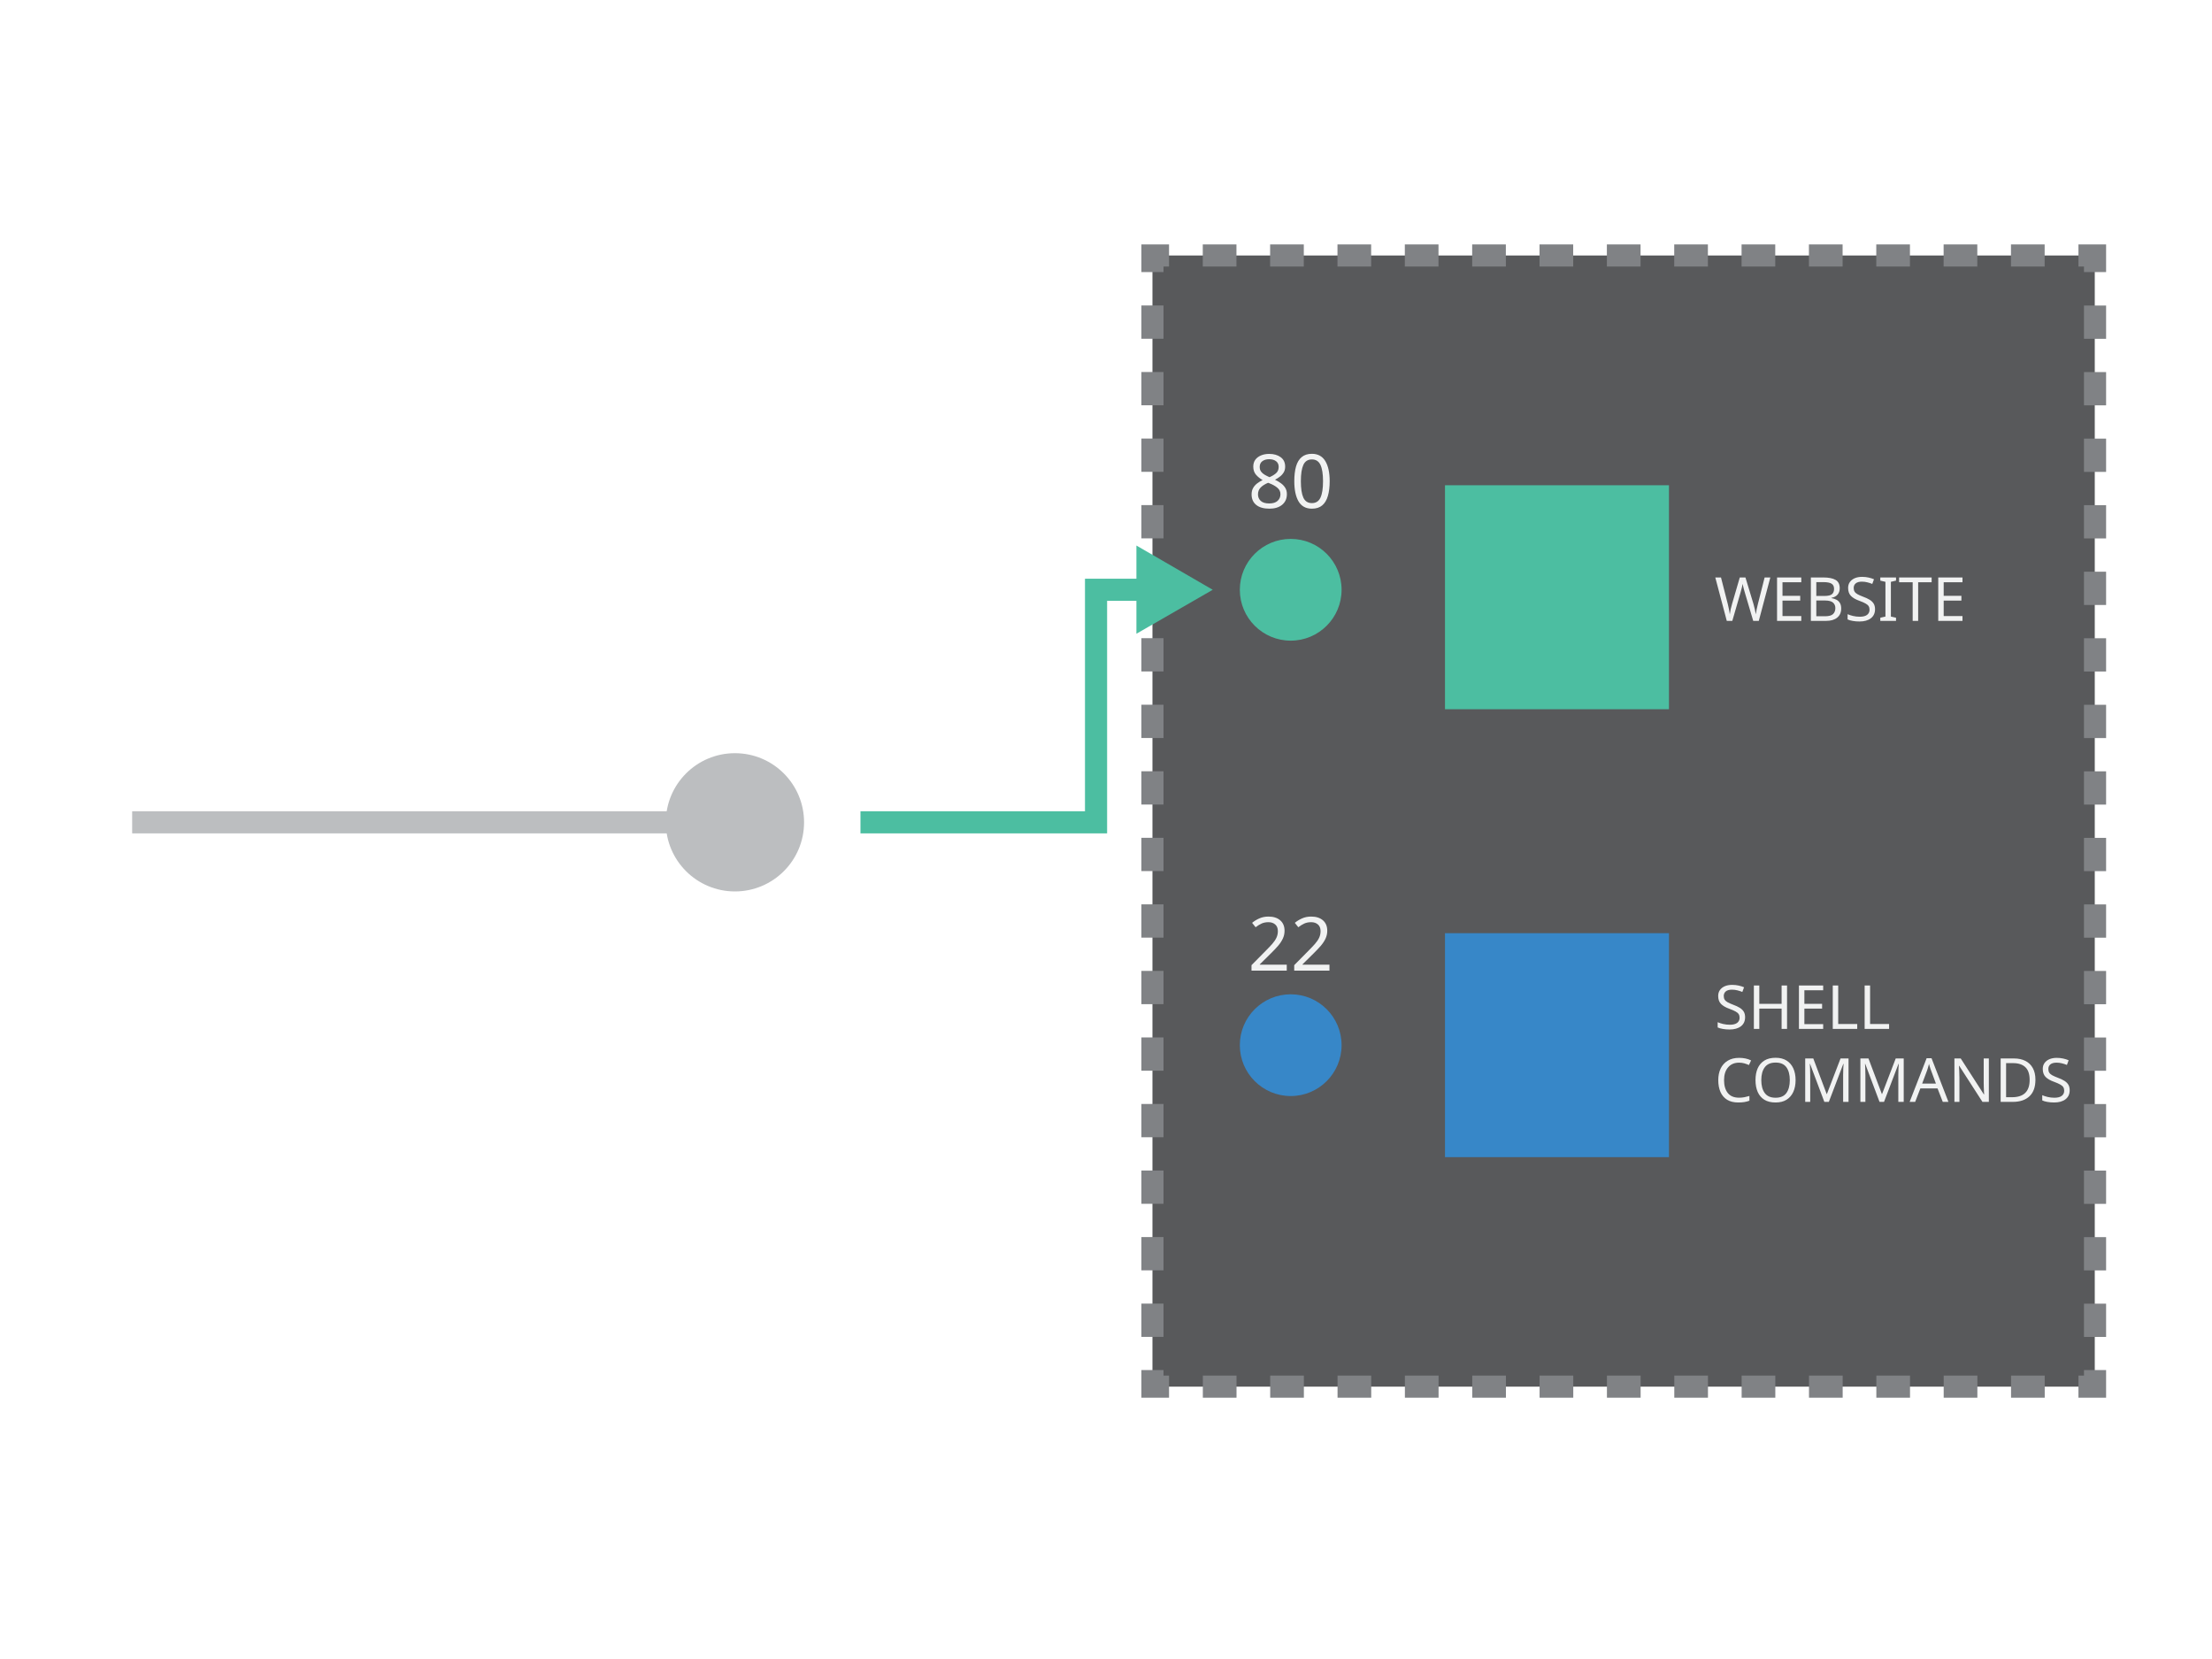
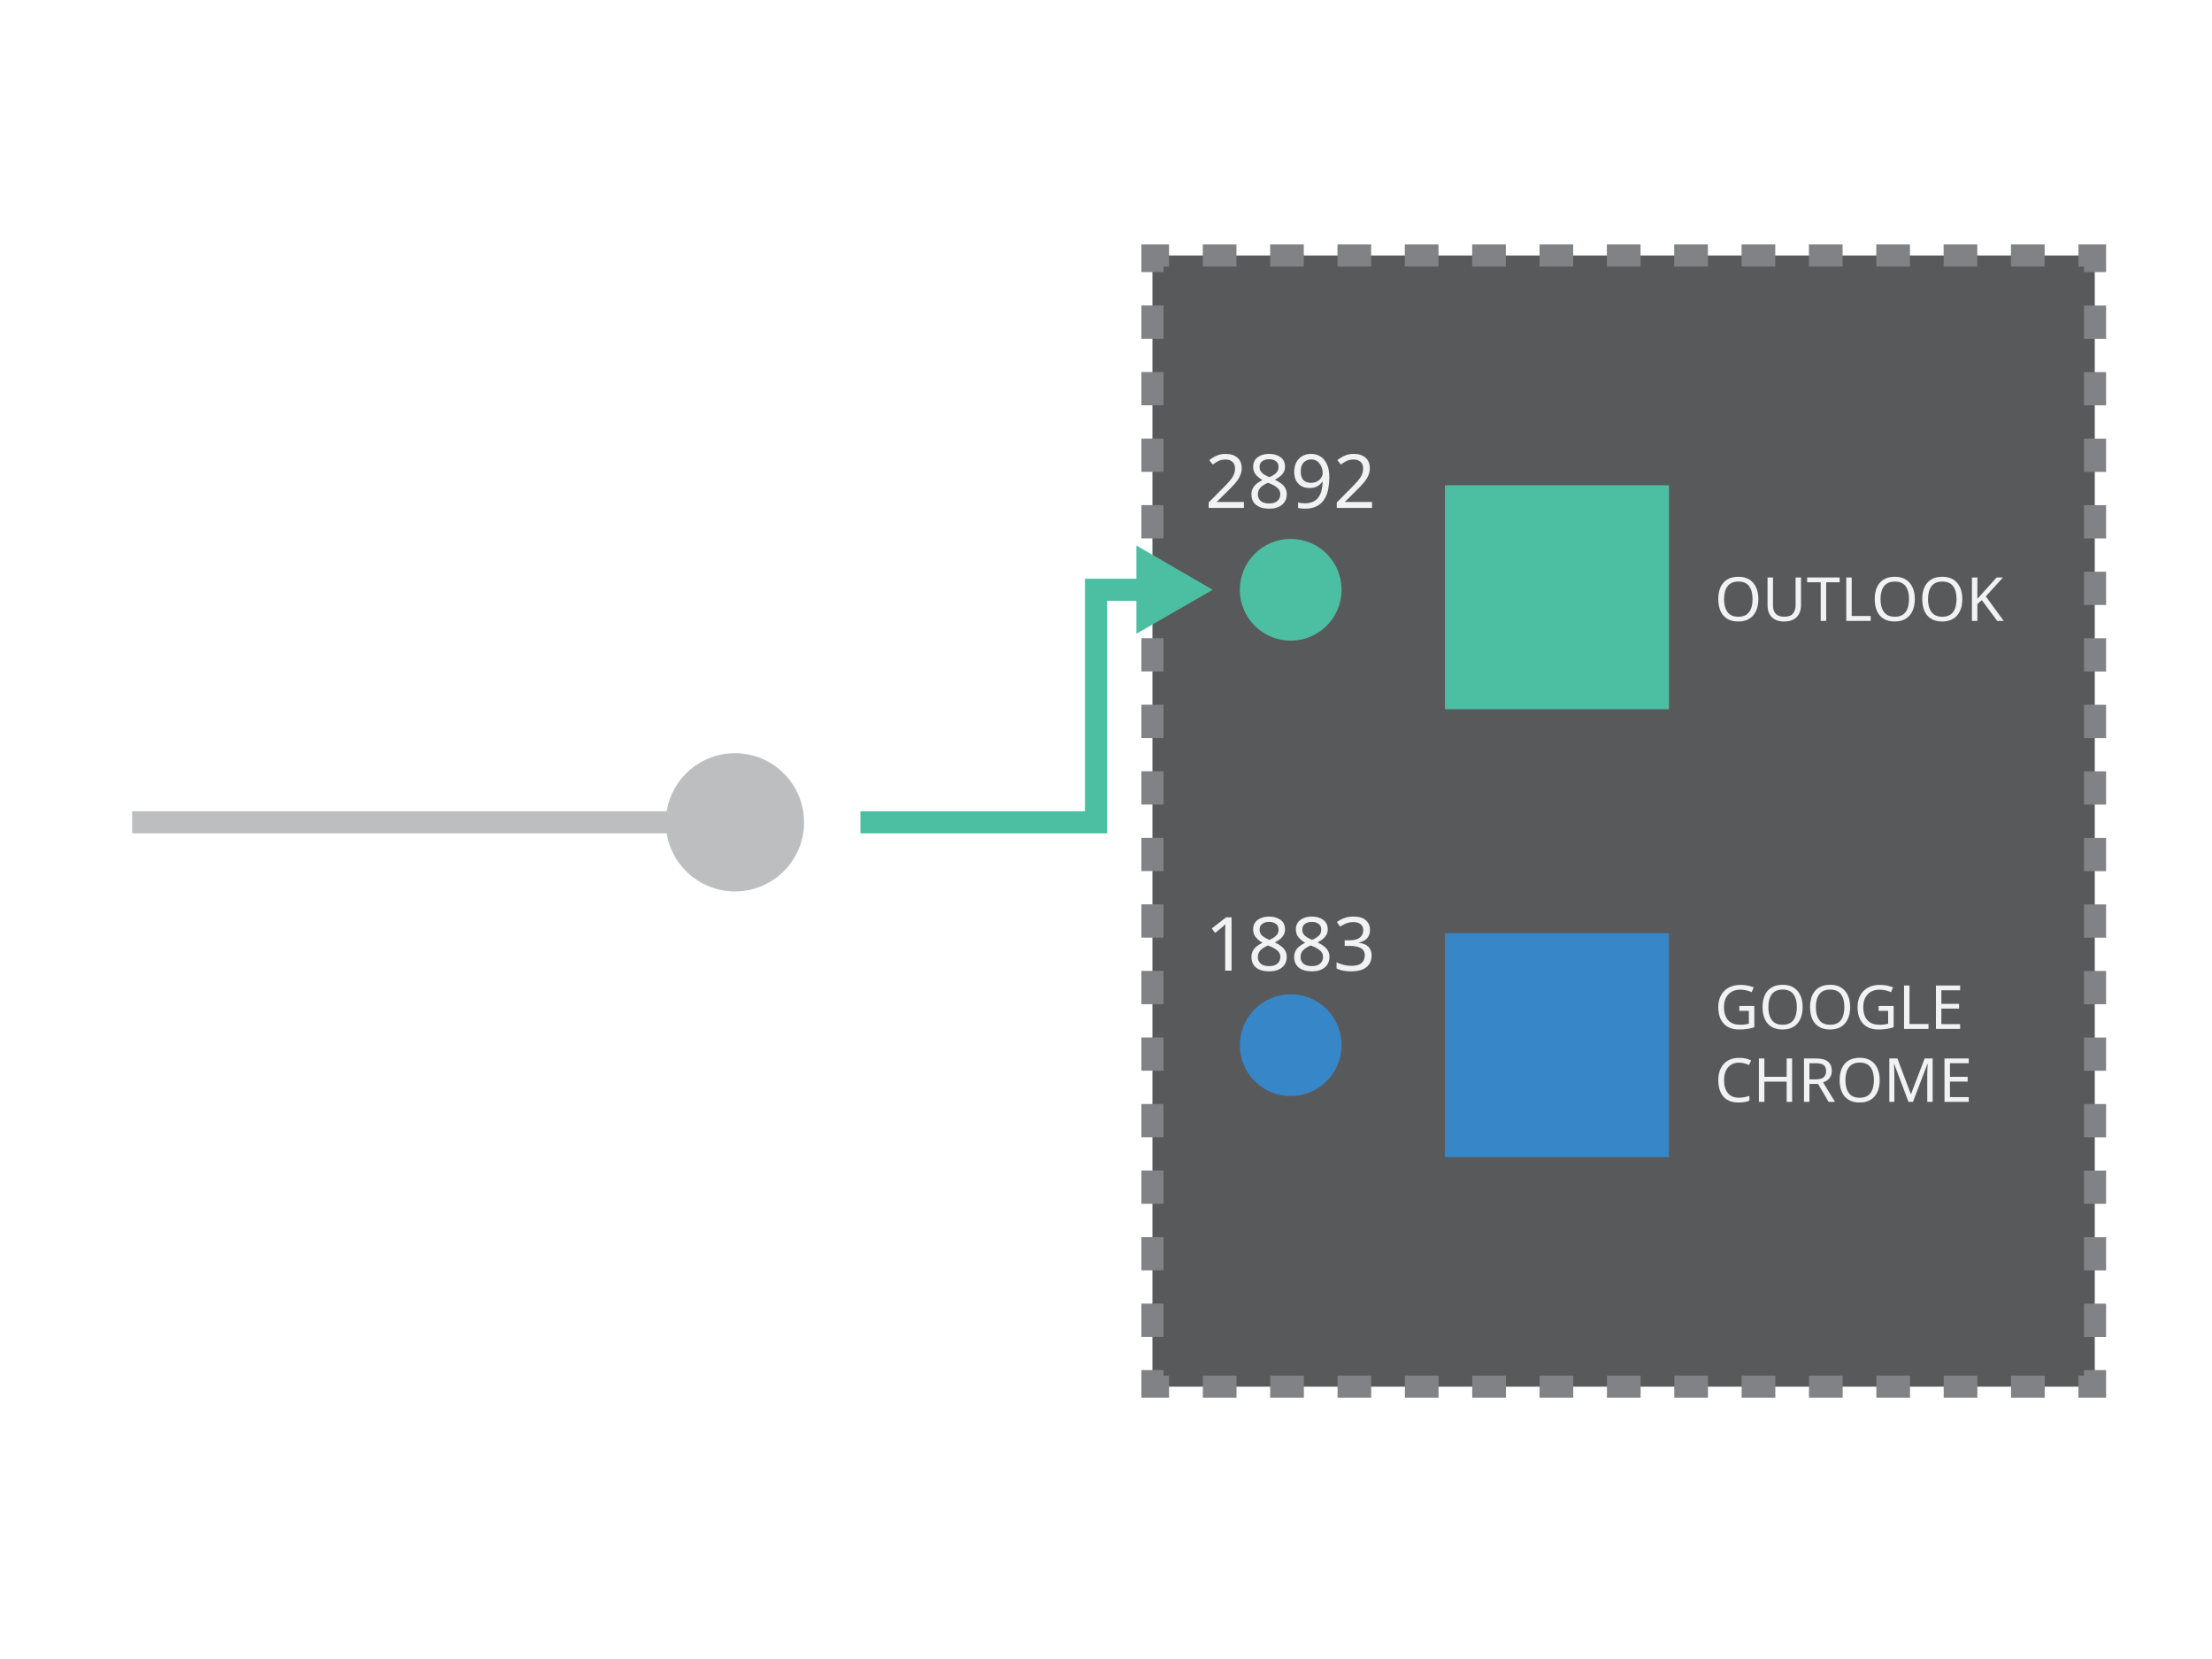
<svg xmlns="http://www.w3.org/2000/svg" version="1.1" x="0px" y="0px" viewBox="0 0 800 600" enable-background="new 0 0 800 600" xml:space="preserve">
  <g id="Layer_1" display="none">
    <rect display="inline" fill="#414042" width="801" height="600" />
  </g>
  <g id="Layer_7">
    <g id="machine">
      <g>
        <rect x="416.8" y="92.4" fill="#58595B" width="340.8" height="409.1" />
        <g>
          <polyline fill="none" stroke="#808285" stroke-width="8" stroke-miterlimit="10" points="757.7,495.5 757.7,501.5 751.7,501.5           " />
          <line fill="none" stroke="#808285" stroke-width="8" stroke-miterlimit="10" stroke-dasharray="12.179,12.179" x1="739.5" y1="501.5" x2="428.9" y2="501.5" />
          <polyline fill="none" stroke="#808285" stroke-width="8" stroke-miterlimit="10" points="422.8,501.5 416.8,501.5 416.8,495.5           " />
          <line fill="none" stroke="#808285" stroke-width="8" stroke-miterlimit="10" stroke-dasharray="12.033,12.033" x1="416.8" y1="483.5" x2="416.8" y2="104.5" />
          <polyline fill="none" stroke="#808285" stroke-width="8" stroke-miterlimit="10" points="416.8,98.4 416.8,92.4 422.8,92.4           " />
          <line fill="none" stroke="#808285" stroke-width="8" stroke-miterlimit="10" stroke-dasharray="12.179,12.179" x1="435" y1="92.4" x2="745.6" y2="92.4" />
          <polyline fill="none" stroke="#808285" stroke-width="8" stroke-miterlimit="10" points="751.7,92.4 757.7,92.4 757.7,98.4           " />
          <line fill="none" stroke="#808285" stroke-width="8" stroke-miterlimit="10" stroke-dasharray="12.033,12.033" x1="757.7" y1="110.5" x2="757.7" y2="489.5" />
        </g>
      </g>
      <g id="Layer_3_copy">
        <rect x="522.6" y="337.5" fill="#3787C8" width="81" height="81" />
        <rect x="522.6" y="175.5" fill="#4CBEA1" width="81" height="81" />
      </g>
-       <text transform="matrix(1 0 0 1 620.0916 224.5494)" fill="#F1F2F2" font-family="'Roboto-Bold'" font-size="22">WEBSITE</text>
+       <text transform="matrix(1 0 0 1 620.0916 224.5494)" fill="#F1F2F2" font-family="'Roboto-Bold'" font-size="22">OUTLOOK</text>
      <text transform="matrix(1 0 0 1 620.0916 372.1128)">
-         <tspan x="0" y="0" fill="#F1F2F2" font-family="'Roboto-Bold'" font-size="22">SHELL</tspan>
-         <tspan x="0" y="26.4" fill="#F1F2F2" font-family="'Roboto-Bold'" font-size="22">COMMANDS</tspan>
+         <tspan x="0" y="0" fill="#F1F2F2" font-family="'Roboto-Bold'" font-size="22">GOOGLE</tspan>
+         <tspan x="0" y="26.4" fill="#F1F2F2" font-family="'Roboto-Bold'" font-size="22">CHROME</tspan>
      </text>
      <circle fill="#BCBEC0" cx="265.8" cy="297.4" r="25" />
      <line fill="none" stroke="#BCBEC0" stroke-width="8" stroke-miterlimit="10" x1="265.8" y1="297.4" x2="47.8" y2="297.4" />
    </g>
    <g id="message" display="none">
      <g display="inline">
        <g>
          <line fill="none" stroke="#E26F4F" stroke-width="8" stroke-miterlimit="10" x1="311.2" y1="297.4" x2="362.9" y2="297.4" />
          <g>
            <polygon fill="#E26F4F" points="358.2,313.4 385.8,297.4 358.2,281.5      " />
          </g>
        </g>
      </g>
    </g>
    <g id="port" display="none">
      <g display="inline">
        <g>
          <line fill="none" stroke="#E26F4F" stroke-width="8" stroke-miterlimit="10" x1="311.2" y1="297.4" x2="415.7" y2="297.1" />
          <g>
            <polygon fill="#E26F4F" points="411.1,313 438.6,297 411,281.1      " />
          </g>
        </g>
      </g>
      <circle display="inline" fill="#E26F4F" cx="466.8" cy="297.4" r="18.4" />
    </g>
    <g id="port_unicity">
      <g>
        <g>
          <polyline fill="none" stroke="#4CBEA1" stroke-width="8" stroke-miterlimit="10" points="311.2,297.4 396.4,297.4 396.4,213.3       415.7,213.3     " />
          <g>
            <polygon fill="#4CBEA1" points="411,229.2 438.6,213.3 411,197.3      " />
          </g>
        </g>
      </g>
      <circle fill="#4CBEA1" cx="466.8" cy="213.3" r="18.4" />
      <circle fill="#3787C8" cx="466.8" cy="378" r="18.4" />
-       <text transform="matrix(1 0 0 1 451.3267 183.704)" fill="#F1F2F2" font-family="'Roboto-Bold'" font-size="27">80</text>
-       <text transform="matrix(1 0 0 1 451.3267 351.0373)" fill="#F1F2F2" font-family="'Roboto-Bold'" font-size="27">22</text>
+       <text transform="matrix(1 0 0 1 435.8354 183.704)" fill="#F1F2F2" font-family="'Roboto-Bold'" font-size="27">2892</text>
+       <text transform="matrix(1 0 0 1 435.8354 351.0373)" fill="#F1F2F2" font-family="'Roboto-Bold'" font-size="27">1883</text>
    </g>
  </g>
  <g id="Layer_8" display="none">
-     <g id="DoS" display="inline">
-       <line fill="none" stroke="#E26F4F" stroke-width="8" stroke-miterlimit="10" x1="462.8" y1="235.9" x2="339.3" y2="358.3" />
-       <circle fill="#E26F4F" cx="339.3" cy="358.3" r="17.1" />
+     <g id="DoS">
+       <line display="inline" fill="none" stroke="#E26F4F" stroke-width="8" stroke-miterlimit="10" x1="462.8" y1="235.9" x2="339.3" y2="358.3" />
+       <circle display="inline" fill="#E26F4F" cx="339.3" cy="358.3" r="17.1" />
    </g>
    <g id="machine_copy" display="inline">
      <g>
        <rect x="523.1" y="95.7" fill="#58595B" width="233" height="279.7" />
        <g>
          <polyline fill="none" stroke="#808285" stroke-width="8" stroke-miterlimit="10" points="756.1,369.4 756.1,375.4 750.1,375.4           " />
          <line fill="none" stroke="#808285" stroke-width="8" stroke-miterlimit="10" stroke-dasharray="11.633,11.633" x1="738.5" y1="375.4" x2="534.9" y2="375.4" />
          <polyline fill="none" stroke="#808285" stroke-width="8" stroke-miterlimit="10" points="529.1,375.4 523.1,375.4 523.1,369.4           " />
          <line fill="none" stroke="#808285" stroke-width="8" stroke-miterlimit="10" stroke-dasharray="11.638,11.638" x1="523.1" y1="357.7" x2="523.1" y2="107.5" />
          <polyline fill="none" stroke="#808285" stroke-width="8" stroke-miterlimit="10" points="523.1,101.7 523.1,95.7 529.1,95.7           " />
          <line fill="none" stroke="#808285" stroke-width="8" stroke-miterlimit="10" stroke-dasharray="11.633,11.633" x1="540.7" y1="95.7" x2="744.3" y2="95.7" />
          <polyline fill="none" stroke="#808285" stroke-width="8" stroke-miterlimit="10" points="750.1,95.7 756.1,95.7 756.1,101.7           " />
          <line fill="none" stroke="#808285" stroke-width="8" stroke-miterlimit="10" stroke-dasharray="11.638,11.638" x1="756.1" y1="113.3" x2="756.1" y2="363.6" />
        </g>
      </g>
      <g id="Layer_3_copy_2">
        <rect x="639.6" y="208.2" fill="#4CBEA1" width="55.4" height="55.4" />
      </g>
      <circle fill="#BCBEC0" cx="462.8" cy="235.9" r="17.1" />
      <circle fill="#4CBEA1" cx="590.8" cy="235.9" r="17.1" />
      <circle fill="#BCBEC0" cx="215.8" cy="235.9" r="17.1" />
      <line fill="none" stroke="#BCBEC0" stroke-width="8" stroke-miterlimit="10" x1="462.8" y1="235.9" x2="215.8" y2="235.9" />
      <g>
        <path fill="none" d="M492,235.9" />
-       </g>
-       <g>
-         <g>
-           <line fill="none" stroke="#4CBEA1" stroke-width="7" stroke-miterlimit="10" x1="492" y1="235.9" x2="538.9" y2="235.9" />
-           <g>
-             <polygon fill="#4CBEA1" points="534.8,249.8 559,235.9 534.8,221.9      " />
-           </g>
-         </g>
      </g>
    </g>
    <g id="machine_trojan">
      <g display="inline">
        <rect x="523.1" y="95.7" fill="#58595B" width="233" height="279.7" />
        <g>
          <polyline fill="none" stroke="#808285" stroke-width="8" stroke-miterlimit="10" points="756.1,369.4 756.1,375.4 750.1,375.4           " />
          <line fill="none" stroke="#808285" stroke-width="8" stroke-miterlimit="10" stroke-dasharray="11.633,11.633" x1="738.5" y1="375.4" x2="534.9" y2="375.4" />
          <polyline fill="none" stroke="#808285" stroke-width="8" stroke-miterlimit="10" points="529.1,375.4 523.1,375.4 523.1,369.4           " />
          <line fill="none" stroke="#808285" stroke-width="8" stroke-miterlimit="10" stroke-dasharray="11.638,11.638" x1="523.1" y1="357.7" x2="523.1" y2="107.5" />
          <polyline fill="none" stroke="#808285" stroke-width="8" stroke-miterlimit="10" points="523.1,101.7 523.1,95.7 529.1,95.7           " />
          <line fill="none" stroke="#808285" stroke-width="8" stroke-miterlimit="10" stroke-dasharray="11.633,11.633" x1="540.7" y1="95.7" x2="744.3" y2="95.7" />
          <polyline fill="none" stroke="#808285" stroke-width="8" stroke-miterlimit="10" points="750.1,95.7 756.1,95.7 756.1,101.7           " />
          <line fill="none" stroke="#808285" stroke-width="8" stroke-miterlimit="10" stroke-dasharray="11.638,11.638" x1="756.1" y1="113.3" x2="756.1" y2="363.6" />
        </g>
      </g>
      <g id="Layer_3_copy_4" display="inline">
        <rect x="639.6" y="147.2" fill="#4CBEA1" width="55.4" height="55.4" />
        <rect x="639.6" y="269.4" fill="#E26F4F" width="55.4" height="55.4" />
      </g>
      <circle display="inline" fill="#BCBEC0" cx="462.8" cy="235.9" r="17.1" />
      <circle display="inline" fill="#4CBEA1" cx="590.8" cy="174.9" r="17.1" />
      <circle display="inline" fill="#E26F4F" cx="590.8" cy="297.1" r="17.1" />
      <circle display="inline" fill="#BCBEC0" cx="215.8" cy="235.9" r="17.1" />
      <line display="inline" fill="none" stroke="#BCBEC0" stroke-width="8" stroke-miterlimit="10" x1="462.8" y1="235.9" x2="215.8" y2="235.9" />
      <g display="inline">
        <g>
          <polyline fill="none" stroke="#4CBEA1" stroke-width="7" stroke-miterlimit="10" points="488.7,223.2 524.7,223.2 524.7,174.9       546.2,174.9     " />
          <g>
            <polygon fill="#4CBEA1" points="542.2,188.8 566.3,174.9 542.2,160.9      " />
          </g>
        </g>
      </g>
      <g display="inline">
        <g>
          <polyline fill="none" stroke="#E26F4F" stroke-width="7" stroke-miterlimit="10" points="566.3,297.1 524.7,297.1 524.7,249.4       508.8,249.4     " />
          <g>
            <polygon fill="#E26F4F" points="512.8,235.4 488.7,249.4 512.8,263.4      " />
          </g>
        </g>
      </g>
    </g>
    <g id="DoS_copy">
      <line display="inline" fill="none" stroke="#E26F4F" stroke-width="8" stroke-miterlimit="10" x1="462.8" y1="235.9" x2="339.3" y2="358.3" />
      <circle display="inline" fill="#E26F4F" cx="339.3" cy="358.3" r="17.1" />
    </g>
    <g id="machine_dos">
      <rect x="523.1" y="95.7" display="inline" fill="#58595B" stroke="#808285" stroke-width="8" stroke-miterlimit="10" width="233" height="279.7" />
      <g id="Layer_3_copy_3" display="inline">
        <rect x="639.6" y="208.2" fill="#4CBEA1" width="55.4" height="55.4" />
      </g>
      <circle display="inline" fill="#BCBEC0" cx="462.8" cy="235.9" r="17.1" />
      <circle display="inline" fill="#4CBEA1" cx="590.8" cy="235.9" r="17.1" />
      <circle display="inline" fill="#BCBEC0" cx="215.8" cy="235.9" r="17.1" />
      <line display="inline" fill="none" stroke="#BCBEC0" stroke-width="8" stroke-miterlimit="10" x1="462.8" y1="235.9" x2="215.8" y2="235.9" />
    </g>
    <g id="laptop" display="inline">
      <rect x="46.6" y="199.7" fill="#BCBEC0" width="100.9" height="65" />
      <polygon fill="#939598" points="147.5,264.7 46.6,264.7 34.9,273.8 34.9,279.2 160.4,279.2 160.4,273.8   " />
      <rect x="54.4" y="206.7" fill="#939598" width="85.3" height="51.7" />
    </g>
-     <g id="laptop_copy" display="inline">
-       <rect x="259.2" y="408.8" fill="#EA9380" width="100.9" height="65" />
-       <polygon fill="#E26F4F" points="360.2,473.8 259.2,473.8 247.5,482.9 247.5,488.3 373.1,488.3 373.1,482.9   " />
-       <rect x="267" y="415.8" fill="#E26F4F" width="85.3" height="51.7" />
+     <g id="laptop_copy">
+       <rect x="259.2" y="408.8" display="inline" fill="#EA9380" width="100.9" height="65" />
+       <polygon display="inline" fill="#E26F4F" points="360.2,473.8 259.2,473.8 247.5,482.9 247.5,488.3 373.1,488.3 373.1,482.9   " />
+       <rect x="267" y="415.8" display="inline" fill="#E26F4F" width="85.3" height="51.7" />
    </g>
-     <g id="man_in_the_middle">
-       <g display="inline">
+     <g id="man_in_the_middle" display="inline">
+       <g>
+         <g>
+           <line fill="none" stroke="#4CBEA1" stroke-width="7" stroke-miterlimit="10" x1="492" y1="235.9" x2="538.9" y2="235.9" />
+           <g>
+             <polygon fill="#4CBEA1" points="534.8,249.8 559,235.9 534.8,221.9      " />
+           </g>
+         </g>
+       </g>
+       <circle fill="#E26F4F" cx="339.3" cy="235.9" r="17.1" />
+     </g>
+     <g id="man_in_the_middle_copy" display="inline">
+       <g>
        <g>
          <line fill="none" stroke="#E26F4F" stroke-width="7" stroke-miterlimit="10" x1="492" y1="235.9" x2="538.9" y2="235.9" />
          <g>
            <polygon fill="#E26F4F" points="534.8,249.8 559,235.9 534.8,221.9      " />
          </g>
        </g>
      </g>
-       <circle display="inline" fill="#E26F4F" cx="339.3" cy="235.9" r="17.1" />
-       <circle display="inline" fill="#E26F4F" cx="462.8" cy="235.9" r="17.1" />
-       <line display="inline" fill="none" stroke="#E26F4F" stroke-width="8" stroke-miterlimit="10" x1="467.3" y1="235.9" x2="343.8" y2="235.9" />
+       <circle fill="#E26F4F" cx="339.3" cy="235.9" r="17.1" />
+       <circle fill="#E26F4F" cx="462.8" cy="235.9" r="17.1" />
+       <line fill="none" stroke="#E26F4F" stroke-width="8" stroke-miterlimit="10" x1="467.3" y1="235.9" x2="343.8" y2="235.9" />
    </g>
  </g>
</svg>
